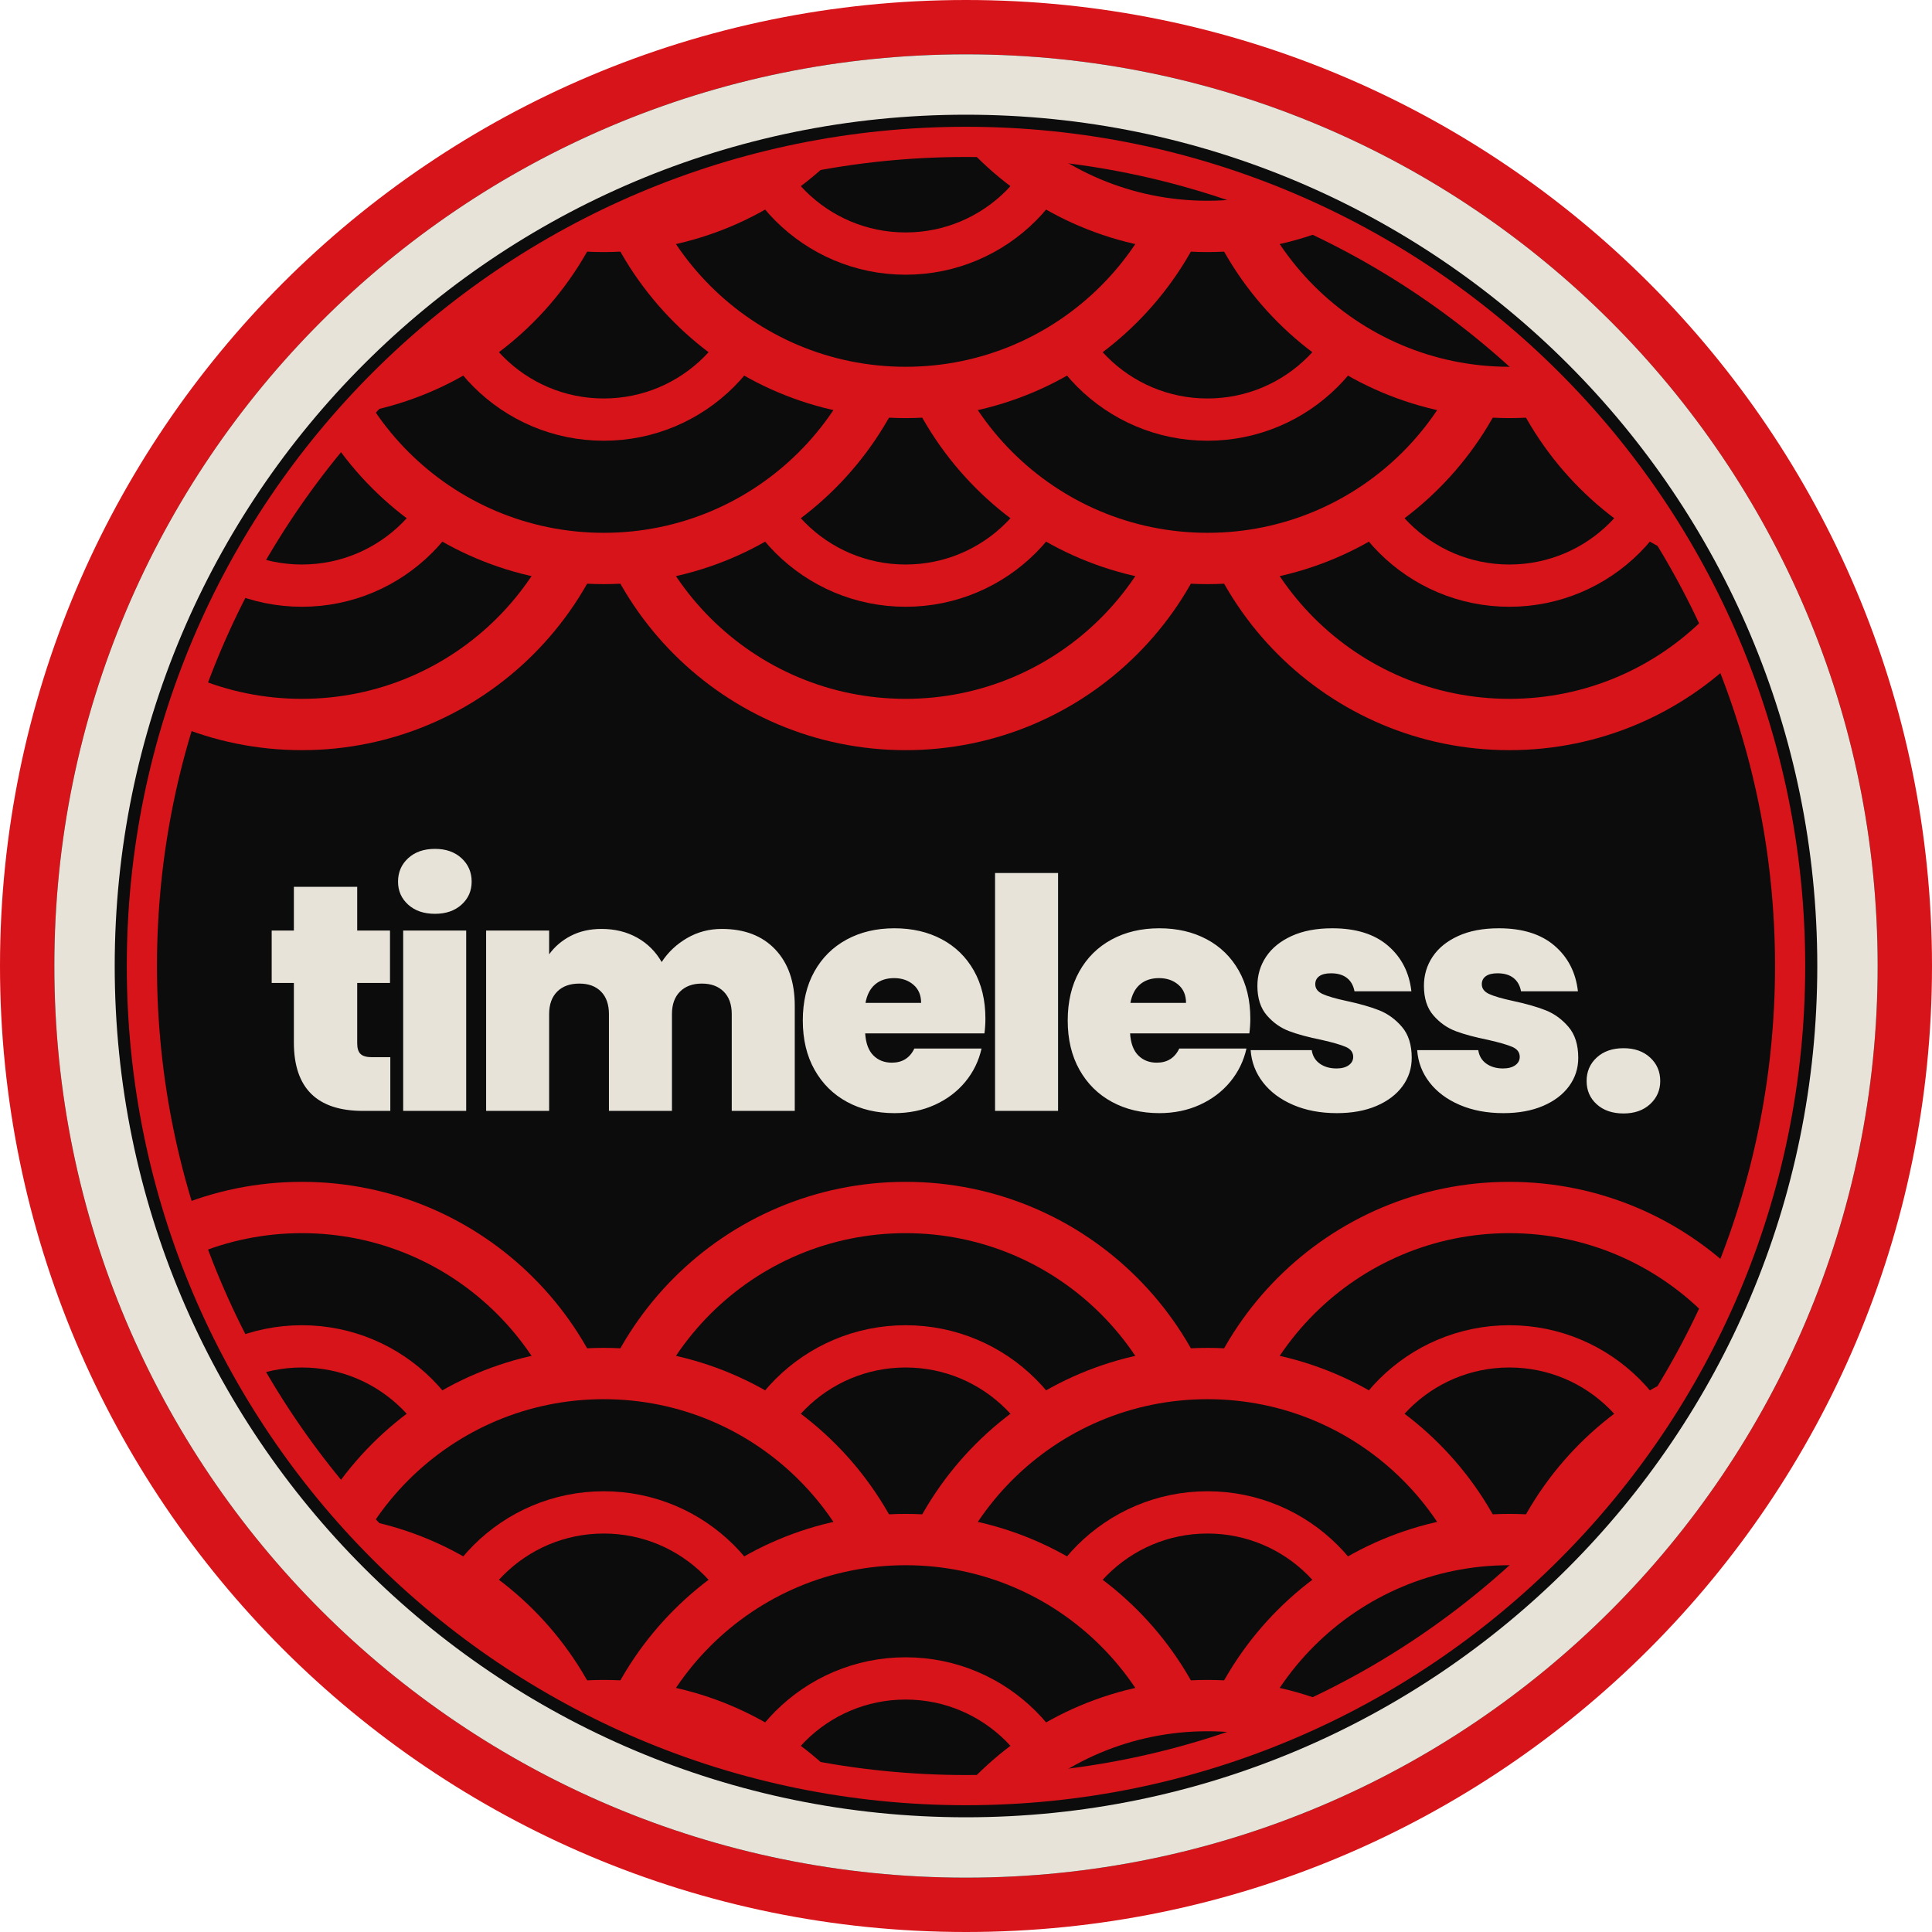
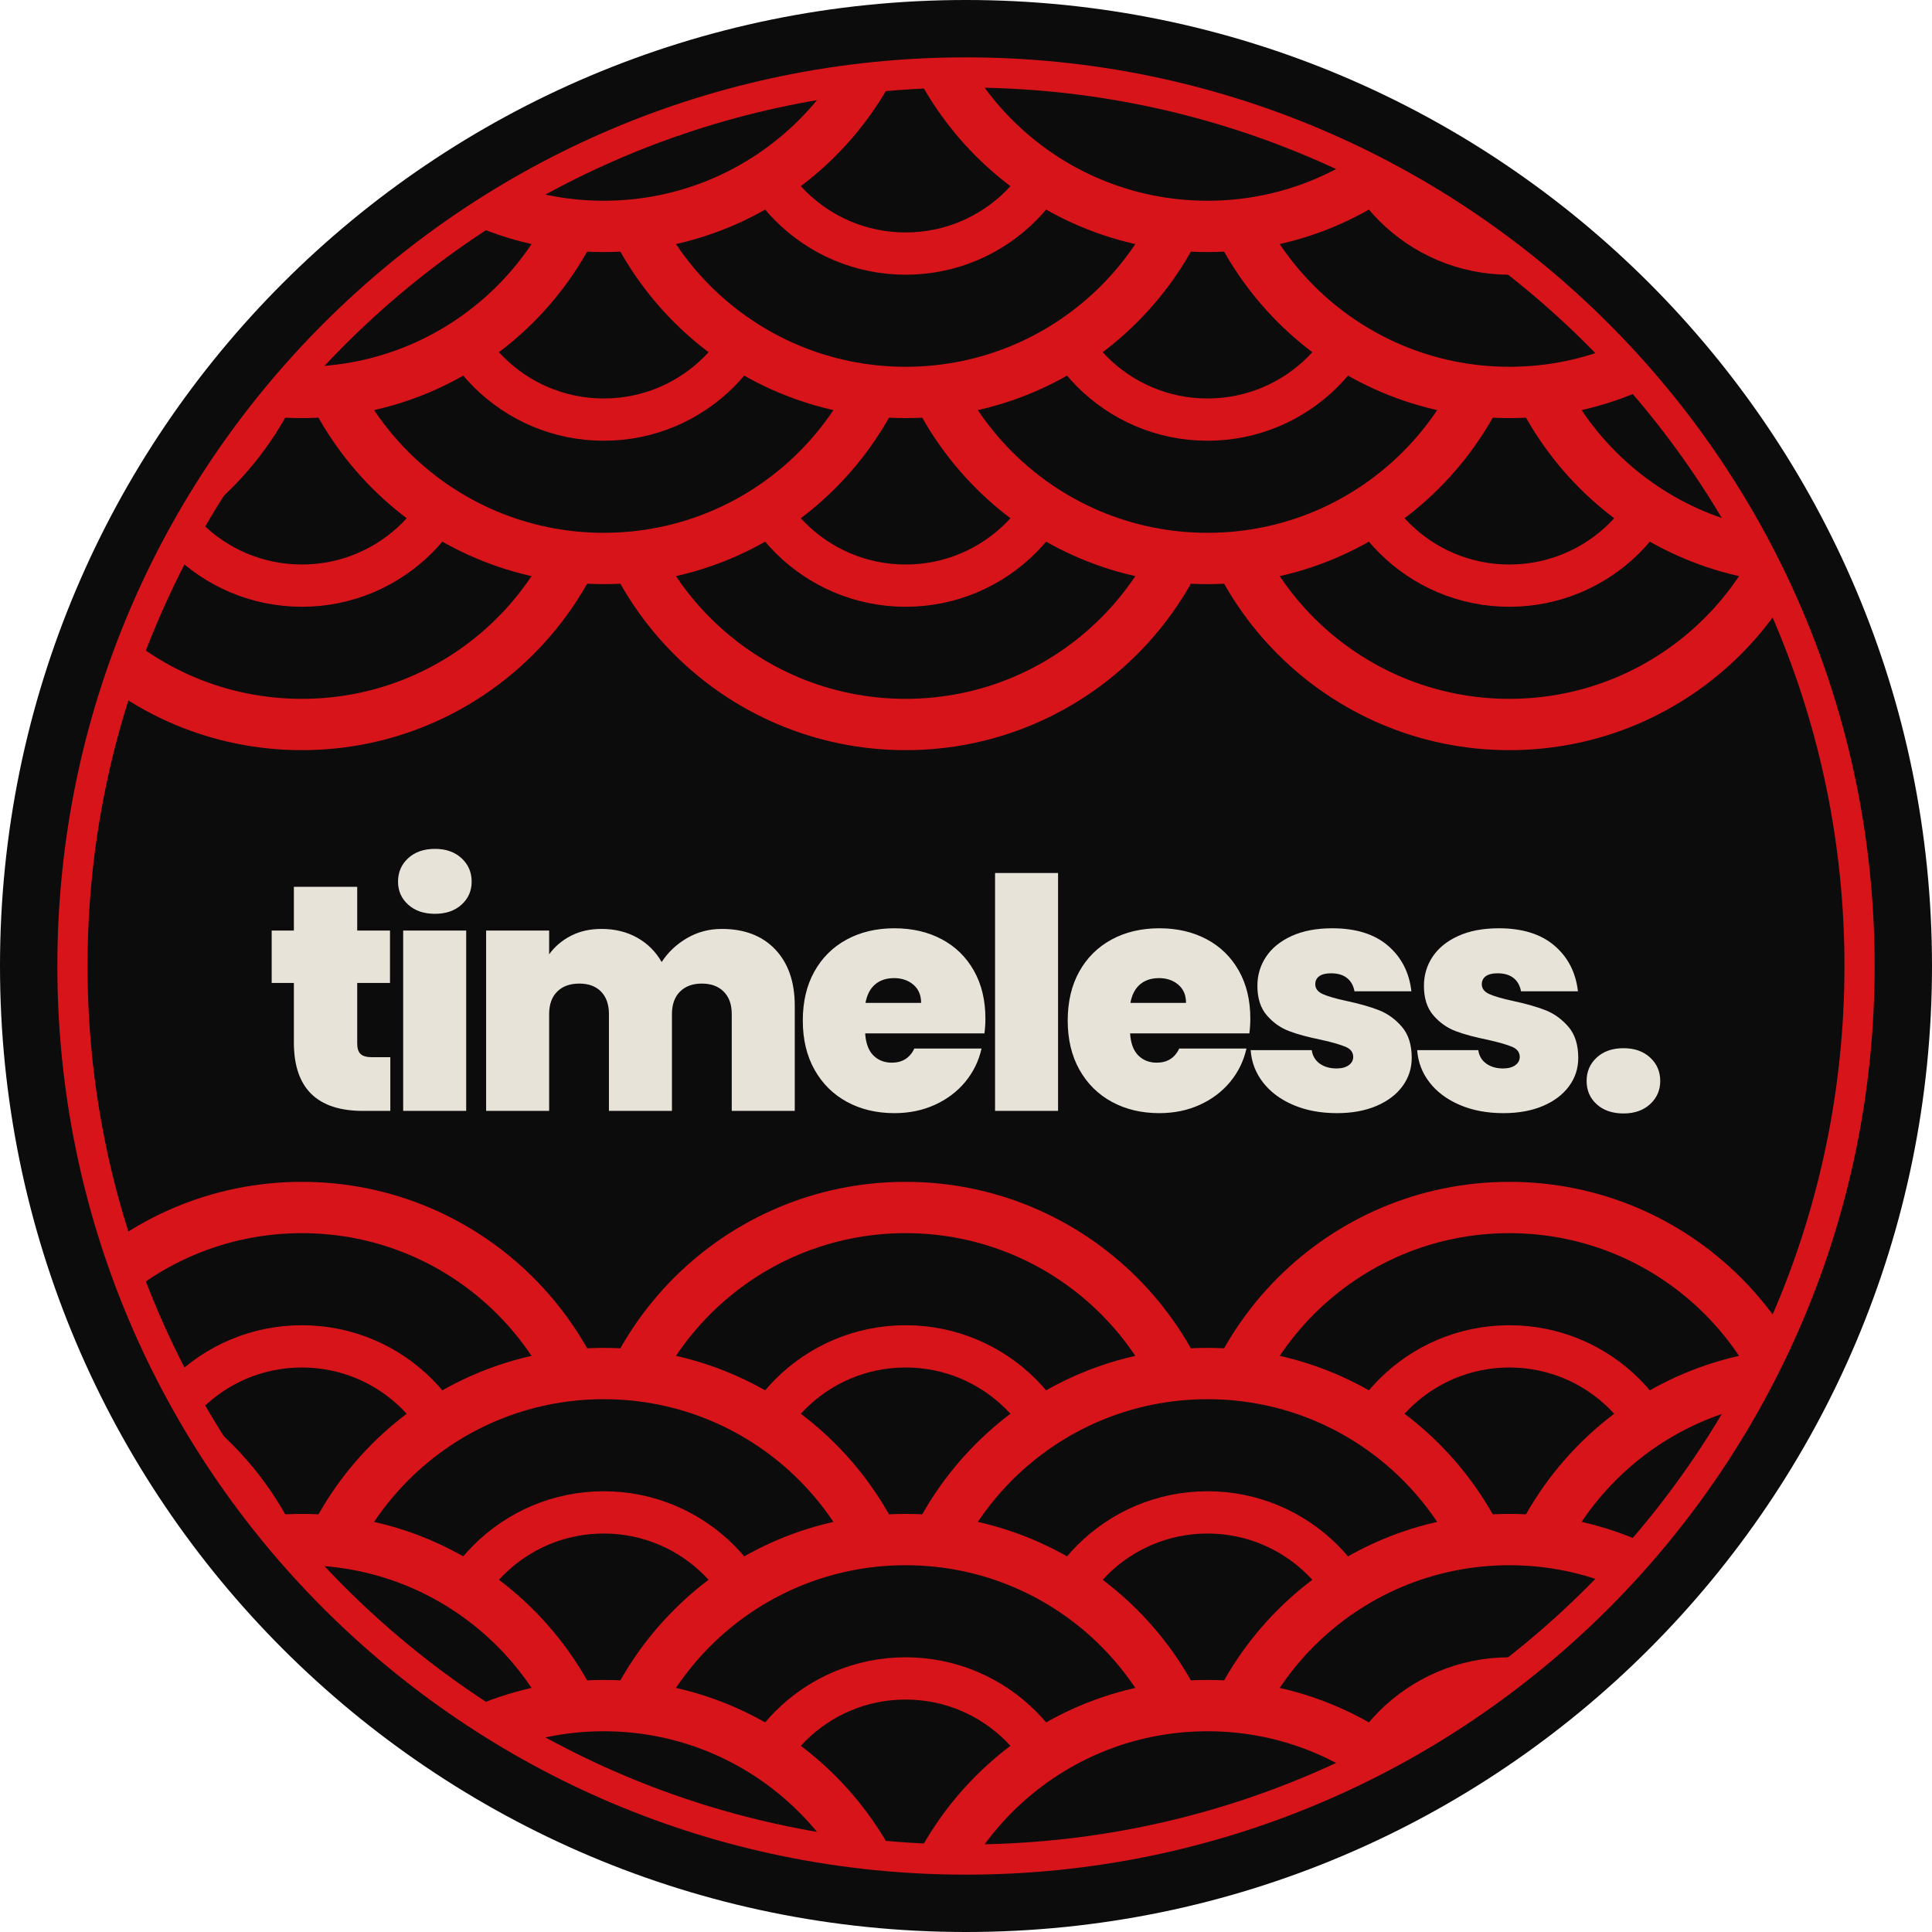
<svg xmlns="http://www.w3.org/2000/svg" viewBox="0 0 64 64">
  <defs>
    <clipPath id="c">
-       <circle cx="32" cy="32" r="27.5" />
+       <circle cx="32" cy="32" r="29.6" />
    </clipPath>
  </defs>
-   <circle cx="32" cy="32" r="31.9" fill="#0C0C0D" />
+   <circle cx="32" cy="32" r="32" fill="#0C0C0D" />
  <g clip-path="url(#c)">
    <g>
      <g transform="translate(-10 50)">
        <circle r="10" fill="#0C0C0D" />
        <circle r="10" fill="none" stroke="#D7141A" stroke-width="1.7" />
        <circle r="5.4" fill="none" stroke="#D7141A" stroke-width="1.4" />
      </g>
      <g transform="translate(10 50)">
        <circle r="10" fill="#0C0C0D" />
        <circle r="10" fill="none" stroke="#D7141A" stroke-width="1.7" />
        <circle r="5.4" fill="none" stroke="#D7141A" stroke-width="1.4" />
      </g>
      <g transform="translate(30 50)">
        <circle r="10" fill="#0C0C0D" />
        <circle r="10" fill="none" stroke="#D7141A" stroke-width="1.7" />
        <circle r="5.4" fill="none" stroke="#D7141A" stroke-width="1.4" />
      </g>
      <g transform="translate(50 50)">
        <circle r="10" fill="#0C0C0D" />
        <circle r="10" fill="none" stroke="#D7141A" stroke-width="1.7" />
        <circle r="5.4" fill="none" stroke="#D7141A" stroke-width="1.4" />
      </g>
      <g transform="translate(70 50)">
        <circle r="10" fill="#0C0C0D" />
        <circle r="10" fill="none" stroke="#D7141A" stroke-width="1.7" />
        <circle r="5.4" fill="none" stroke="#D7141A" stroke-width="1.4" />
      </g>
      <g transform="translate(0 55.5)">
        <circle r="10" fill="#0C0C0D" />
        <circle r="10" fill="none" stroke="#D7141A" stroke-width="1.7" />
        <circle r="5.4" fill="none" stroke="#D7141A" stroke-width="1.4" />
      </g>
      <g transform="translate(20 55.5)">
        <circle r="10" fill="#0C0C0D" />
        <circle r="10" fill="none" stroke="#D7141A" stroke-width="1.7" />
        <circle r="5.4" fill="none" stroke="#D7141A" stroke-width="1.4" />
      </g>
      <g transform="translate(40 55.5)">
        <circle r="10" fill="#0C0C0D" />
        <circle r="10" fill="none" stroke="#D7141A" stroke-width="1.7" />
        <circle r="5.4" fill="none" stroke="#D7141A" stroke-width="1.4" />
      </g>
      <g transform="translate(60 55.5)">
        <circle r="10" fill="#0C0C0D" />
        <circle r="10" fill="none" stroke="#D7141A" stroke-width="1.7" />
        <circle r="5.4" fill="none" stroke="#D7141A" stroke-width="1.4" />
      </g>
      <g transform="translate(80 55.5)">
        <circle r="10" fill="#0C0C0D" />
        <circle r="10" fill="none" stroke="#D7141A" stroke-width="1.7" />
        <circle r="5.4" fill="none" stroke="#D7141A" stroke-width="1.4" />
      </g>
      <g transform="translate(-10 61)">
        <circle r="10" fill="#0C0C0D" />
        <circle r="10" fill="none" stroke="#D7141A" stroke-width="1.7" />
        <circle r="5.4" fill="none" stroke="#D7141A" stroke-width="1.4" />
      </g>
      <g transform="translate(10 61)">
        <circle r="10" fill="#0C0C0D" />
        <circle r="10" fill="none" stroke="#D7141A" stroke-width="1.7" />
        <circle r="5.4" fill="none" stroke="#D7141A" stroke-width="1.4" />
      </g>
      <g transform="translate(30 61)">
        <circle r="10" fill="#0C0C0D" />
        <circle r="10" fill="none" stroke="#D7141A" stroke-width="1.7" />
        <circle r="5.4" fill="none" stroke="#D7141A" stroke-width="1.4" />
      </g>
      <g transform="translate(50 61)">
        <circle r="10" fill="#0C0C0D" />
        <circle r="10" fill="none" stroke="#D7141A" stroke-width="1.7" />
        <circle r="5.4" fill="none" stroke="#D7141A" stroke-width="1.4" />
      </g>
      <g transform="translate(70 61)">
        <circle r="10" fill="#0C0C0D" />
        <circle r="10" fill="none" stroke="#D7141A" stroke-width="1.7" />
        <circle r="5.4" fill="none" stroke="#D7141A" stroke-width="1.4" />
      </g>
      <g transform="translate(0 66.5)">
        <circle r="10" fill="#0C0C0D" />
        <circle r="10" fill="none" stroke="#D7141A" stroke-width="1.7" />
        <circle r="5.4" fill="none" stroke="#D7141A" stroke-width="1.4" />
      </g>
      <g transform="translate(20 66.5)">
        <circle r="10" fill="#0C0C0D" />
        <circle r="10" fill="none" stroke="#D7141A" stroke-width="1.7" />
        <circle r="5.4" fill="none" stroke="#D7141A" stroke-width="1.4" />
      </g>
      <g transform="translate(40 66.5)">
        <circle r="10" fill="#0C0C0D" />
        <circle r="10" fill="none" stroke="#D7141A" stroke-width="1.7" />
        <circle r="5.4" fill="none" stroke="#D7141A" stroke-width="1.4" />
      </g>
      <g transform="translate(60 66.5)">
        <circle r="10" fill="#0C0C0D" />
        <circle r="10" fill="none" stroke="#D7141A" stroke-width="1.7" />
        <circle r="5.4" fill="none" stroke="#D7141A" stroke-width="1.4" />
      </g>
      <g transform="translate(80 66.5)">
        <circle r="10" fill="#0C0C0D" />
        <circle r="10" fill="none" stroke="#D7141A" stroke-width="1.7" />
        <circle r="5.4" fill="none" stroke="#D7141A" stroke-width="1.4" />
      </g>
      <g transform="translate(-10 72)">
        <circle r="10" fill="#0C0C0D" />
        <circle r="10" fill="none" stroke="#D7141A" stroke-width="1.7" />
        <circle r="5.4" fill="none" stroke="#D7141A" stroke-width="1.4" />
      </g>
      <g transform="translate(10 72)">
        <circle r="10" fill="#0C0C0D" />
        <circle r="10" fill="none" stroke="#D7141A" stroke-width="1.7" />
        <circle r="5.4" fill="none" stroke="#D7141A" stroke-width="1.4" />
      </g>
      <g transform="translate(30 72)">
        <circle r="10" fill="#0C0C0D" />
        <circle r="10" fill="none" stroke="#D7141A" stroke-width="1.7" />
        <circle r="5.4" fill="none" stroke="#D7141A" stroke-width="1.4" />
      </g>
      <g transform="translate(50 72)">
        <circle r="10" fill="#0C0C0D" />
        <circle r="10" fill="none" stroke="#D7141A" stroke-width="1.7" />
        <circle r="5.4" fill="none" stroke="#D7141A" stroke-width="1.4" />
      </g>
      <g transform="translate(70 72)">
        <circle r="10" fill="#0C0C0D" />
        <circle r="10" fill="none" stroke="#D7141A" stroke-width="1.7" />
        <circle r="5.4" fill="none" stroke="#D7141A" stroke-width="1.4" />
      </g>
      <g transform="translate(0 77.5)">
        <circle r="10" fill="#0C0C0D" />
        <circle r="10" fill="none" stroke="#D7141A" stroke-width="1.7" />
        <circle r="5.4" fill="none" stroke="#D7141A" stroke-width="1.4" />
      </g>
      <g transform="translate(20 77.5)">
        <circle r="10" fill="#0C0C0D" />
        <circle r="10" fill="none" stroke="#D7141A" stroke-width="1.7" />
        <circle r="5.4" fill="none" stroke="#D7141A" stroke-width="1.4" />
      </g>
      <g transform="translate(40 77.5)">
        <circle r="10" fill="#0C0C0D" />
        <circle r="10" fill="none" stroke="#D7141A" stroke-width="1.7" />
        <circle r="5.4" fill="none" stroke="#D7141A" stroke-width="1.4" />
      </g>
      <g transform="translate(60 77.5)">
        <circle r="10" fill="#0C0C0D" />
        <circle r="10" fill="none" stroke="#D7141A" stroke-width="1.7" />
        <circle r="5.4" fill="none" stroke="#D7141A" stroke-width="1.4" />
      </g>
      <g transform="translate(80 77.5)">
        <circle r="10" fill="#0C0C0D" />
        <circle r="10" fill="none" stroke="#D7141A" stroke-width="1.7" />
        <circle r="5.4" fill="none" stroke="#D7141A" stroke-width="1.4" />
      </g>
      <g transform="translate(-10 83)">
        <circle r="10" fill="#0C0C0D" />
        <circle r="10" fill="none" stroke="#D7141A" stroke-width="1.7" />
        <circle r="5.4" fill="none" stroke="#D7141A" stroke-width="1.4" />
      </g>
      <g transform="translate(10 83)">
        <circle r="10" fill="#0C0C0D" />
        <circle r="10" fill="none" stroke="#D7141A" stroke-width="1.7" />
        <circle r="5.4" fill="none" stroke="#D7141A" stroke-width="1.4" />
      </g>
      <g transform="translate(30 83)">
        <circle r="10" fill="#0C0C0D" />
        <circle r="10" fill="none" stroke="#D7141A" stroke-width="1.7" />
        <circle r="5.4" fill="none" stroke="#D7141A" stroke-width="1.4" />
      </g>
      <g transform="translate(50 83)">
        <circle r="10" fill="#0C0C0D" />
        <circle r="10" fill="none" stroke="#D7141A" stroke-width="1.7" />
        <circle r="5.4" fill="none" stroke="#D7141A" stroke-width="1.4" />
      </g>
      <g transform="translate(70 83)">
        <circle r="10" fill="#0C0C0D" />
        <circle r="10" fill="none" stroke="#D7141A" stroke-width="1.7" />
        <circle r="5.4" fill="none" stroke="#D7141A" stroke-width="1.4" />
      </g>
    </g>
    <g transform="matrix(1 0 0 -1 0 64)">
      <g transform="translate(-10 50)">
        <circle r="10" fill="#0C0C0D" />
        <circle r="10" fill="none" stroke="#D7141A" stroke-width="1.7" />
        <circle r="5.4" fill="none" stroke="#D7141A" stroke-width="1.4" />
      </g>
      <g transform="translate(10 50)">
        <circle r="10" fill="#0C0C0D" />
        <circle r="10" fill="none" stroke="#D7141A" stroke-width="1.7" />
        <circle r="5.4" fill="none" stroke="#D7141A" stroke-width="1.4" />
      </g>
      <g transform="translate(30 50)">
        <circle r="10" fill="#0C0C0D" />
        <circle r="10" fill="none" stroke="#D7141A" stroke-width="1.7" />
        <circle r="5.4" fill="none" stroke="#D7141A" stroke-width="1.4" />
      </g>
      <g transform="translate(50 50)">
        <circle r="10" fill="#0C0C0D" />
        <circle r="10" fill="none" stroke="#D7141A" stroke-width="1.7" />
        <circle r="5.4" fill="none" stroke="#D7141A" stroke-width="1.4" />
      </g>
      <g transform="translate(70 50)">
        <circle r="10" fill="#0C0C0D" />
        <circle r="10" fill="none" stroke="#D7141A" stroke-width="1.7" />
        <circle r="5.4" fill="none" stroke="#D7141A" stroke-width="1.4" />
      </g>
      <g transform="translate(0 55.5)">
        <circle r="10" fill="#0C0C0D" />
        <circle r="10" fill="none" stroke="#D7141A" stroke-width="1.7" />
        <circle r="5.4" fill="none" stroke="#D7141A" stroke-width="1.4" />
      </g>
      <g transform="translate(20 55.5)">
        <circle r="10" fill="#0C0C0D" />
        <circle r="10" fill="none" stroke="#D7141A" stroke-width="1.7" />
        <circle r="5.4" fill="none" stroke="#D7141A" stroke-width="1.4" />
      </g>
      <g transform="translate(40 55.5)">
        <circle r="10" fill="#0C0C0D" />
        <circle r="10" fill="none" stroke="#D7141A" stroke-width="1.7" />
        <circle r="5.4" fill="none" stroke="#D7141A" stroke-width="1.4" />
      </g>
      <g transform="translate(60 55.5)">
        <circle r="10" fill="#0C0C0D" />
        <circle r="10" fill="none" stroke="#D7141A" stroke-width="1.7" />
        <circle r="5.4" fill="none" stroke="#D7141A" stroke-width="1.4" />
      </g>
      <g transform="translate(80 55.5)">
        <circle r="10" fill="#0C0C0D" />
        <circle r="10" fill="none" stroke="#D7141A" stroke-width="1.7" />
        <circle r="5.4" fill="none" stroke="#D7141A" stroke-width="1.4" />
      </g>
      <g transform="translate(-10 61)">
        <circle r="10" fill="#0C0C0D" />
        <circle r="10" fill="none" stroke="#D7141A" stroke-width="1.7" />
        <circle r="5.4" fill="none" stroke="#D7141A" stroke-width="1.4" />
      </g>
      <g transform="translate(10 61)">
        <circle r="10" fill="#0C0C0D" />
        <circle r="10" fill="none" stroke="#D7141A" stroke-width="1.7" />
        <circle r="5.4" fill="none" stroke="#D7141A" stroke-width="1.4" />
      </g>
      <g transform="translate(30 61)">
        <circle r="10" fill="#0C0C0D" />
        <circle r="10" fill="none" stroke="#D7141A" stroke-width="1.7" />
        <circle r="5.4" fill="none" stroke="#D7141A" stroke-width="1.4" />
      </g>
      <g transform="translate(50 61)">
        <circle r="10" fill="#0C0C0D" />
        <circle r="10" fill="none" stroke="#D7141A" stroke-width="1.7" />
        <circle r="5.4" fill="none" stroke="#D7141A" stroke-width="1.4" />
      </g>
      <g transform="translate(70 61)">
        <circle r="10" fill="#0C0C0D" />
        <circle r="10" fill="none" stroke="#D7141A" stroke-width="1.7" />
        <circle r="5.4" fill="none" stroke="#D7141A" stroke-width="1.4" />
      </g>
      <g transform="translate(0 66.5)">
        <circle r="10" fill="#0C0C0D" />
        <circle r="10" fill="none" stroke="#D7141A" stroke-width="1.7" />
        <circle r="5.4" fill="none" stroke="#D7141A" stroke-width="1.4" />
      </g>
      <g transform="translate(20 66.5)">
        <circle r="10" fill="#0C0C0D" />
        <circle r="10" fill="none" stroke="#D7141A" stroke-width="1.7" />
        <circle r="5.4" fill="none" stroke="#D7141A" stroke-width="1.4" />
      </g>
      <g transform="translate(40 66.5)">
        <circle r="10" fill="#0C0C0D" />
        <circle r="10" fill="none" stroke="#D7141A" stroke-width="1.7" />
        <circle r="5.4" fill="none" stroke="#D7141A" stroke-width="1.4" />
      </g>
      <g transform="translate(60 66.5)">
        <circle r="10" fill="#0C0C0D" />
        <circle r="10" fill="none" stroke="#D7141A" stroke-width="1.7" />
        <circle r="5.4" fill="none" stroke="#D7141A" stroke-width="1.4" />
      </g>
      <g transform="translate(80 66.5)">
        <circle r="10" fill="#0C0C0D" />
        <circle r="10" fill="none" stroke="#D7141A" stroke-width="1.7" />
        <circle r="5.4" fill="none" stroke="#D7141A" stroke-width="1.4" />
      </g>
      <g transform="translate(-10 72)">
        <circle r="10" fill="#0C0C0D" />
        <circle r="10" fill="none" stroke="#D7141A" stroke-width="1.7" />
        <circle r="5.4" fill="none" stroke="#D7141A" stroke-width="1.4" />
      </g>
      <g transform="translate(10 72)">
        <circle r="10" fill="#0C0C0D" />
        <circle r="10" fill="none" stroke="#D7141A" stroke-width="1.7" />
        <circle r="5.4" fill="none" stroke="#D7141A" stroke-width="1.4" />
      </g>
      <g transform="translate(30 72)">
        <circle r="10" fill="#0C0C0D" />
        <circle r="10" fill="none" stroke="#D7141A" stroke-width="1.7" />
        <circle r="5.4" fill="none" stroke="#D7141A" stroke-width="1.4" />
      </g>
      <g transform="translate(50 72)">
        <circle r="10" fill="#0C0C0D" />
        <circle r="10" fill="none" stroke="#D7141A" stroke-width="1.7" />
        <circle r="5.4" fill="none" stroke="#D7141A" stroke-width="1.4" />
      </g>
      <g transform="translate(70 72)">
        <circle r="10" fill="#0C0C0D" />
        <circle r="10" fill="none" stroke="#D7141A" stroke-width="1.7" />
        <circle r="5.4" fill="none" stroke="#D7141A" stroke-width="1.4" />
      </g>
      <g transform="translate(0 77.5)">
        <circle r="10" fill="#0C0C0D" />
        <circle r="10" fill="none" stroke="#D7141A" stroke-width="1.7" />
        <circle r="5.4" fill="none" stroke="#D7141A" stroke-width="1.4" />
      </g>
      <g transform="translate(20 77.5)">
        <circle r="10" fill="#0C0C0D" />
        <circle r="10" fill="none" stroke="#D7141A" stroke-width="1.7" />
        <circle r="5.4" fill="none" stroke="#D7141A" stroke-width="1.4" />
      </g>
      <g transform="translate(40 77.5)">
        <circle r="10" fill="#0C0C0D" />
        <circle r="10" fill="none" stroke="#D7141A" stroke-width="1.7" />
        <circle r="5.4" fill="none" stroke="#D7141A" stroke-width="1.4" />
      </g>
      <g transform="translate(60 77.5)">
        <circle r="10" fill="#0C0C0D" />
        <circle r="10" fill="none" stroke="#D7141A" stroke-width="1.7" />
        <circle r="5.4" fill="none" stroke="#D7141A" stroke-width="1.4" />
      </g>
      <g transform="translate(80 77.5)">
        <circle r="10" fill="#0C0C0D" />
        <circle r="10" fill="none" stroke="#D7141A" stroke-width="1.7" />
        <circle r="5.4" fill="none" stroke="#D7141A" stroke-width="1.4" />
      </g>
      <g transform="translate(-10 83)">
        <circle r="10" fill="#0C0C0D" />
        <circle r="10" fill="none" stroke="#D7141A" stroke-width="1.7" />
        <circle r="5.4" fill="none" stroke="#D7141A" stroke-width="1.4" />
      </g>
      <g transform="translate(10 83)">
        <circle r="10" fill="#0C0C0D" />
        <circle r="10" fill="none" stroke="#D7141A" stroke-width="1.7" />
        <circle r="5.4" fill="none" stroke="#D7141A" stroke-width="1.4" />
      </g>
      <g transform="translate(30 83)">
        <circle r="10" fill="#0C0C0D" />
        <circle r="10" fill="none" stroke="#D7141A" stroke-width="1.7" />
        <circle r="5.4" fill="none" stroke="#D7141A" stroke-width="1.4" />
      </g>
      <g transform="translate(50 83)">
        <circle r="10" fill="#0C0C0D" />
        <circle r="10" fill="none" stroke="#D7141A" stroke-width="1.7" />
        <circle r="5.4" fill="none" stroke="#D7141A" stroke-width="1.4" />
      </g>
      <g transform="translate(70 83)">
        <circle r="10" fill="#0C0C0D" />
        <circle r="10" fill="none" stroke="#D7141A" stroke-width="1.7" />
        <circle r="5.4" fill="none" stroke="#D7141A" stroke-width="1.4" />
      </g>
    </g>
  </g>
  <path transform="translate(9.00 28.12) scale(0.01065)" d="M369 648V815H284Q69 815 69 602V417H0V254H69V118H266V254H368V417H266V605Q266 628 276.5 638.0Q287 648 312 648ZM393.0 102Q393.0 58 424.5 29.0Q456.0 0 508.0 0Q559.0 0 590.5 29.0Q622.0 58 622.0 102Q622.0 145 590.5 173.5Q559.0 202 508.0 202Q456.0 202 424.5 173.5Q393.0 145 393.0 102ZM605.0 254V815H409.0V254ZM1627.0 488V815H1431.0V514Q1431.0 469 1406.0 444.0Q1381.0 419 1338.0 419Q1295.0 419 1270.0 444.0Q1245.0 469 1245.0 514V815H1049.0V514Q1049.0 469 1024.5 444.0Q1000.0 419 957.0 419Q913.0 419 888.0 444.0Q863.0 469 863.0 514V815H667.0V254H863.0V328Q889.0 292 930.5 270.5Q972.0 249 1026.0 249Q1088.0 249 1136.5 276.0Q1185.0 303 1213.0 352Q1243.0 306 1292.0 277.5Q1341.0 249 1400.0 249Q1506.0 249 1566.5 313.0Q1627.0 377 1627.0 488ZM2217.0 574H1846.0Q1849.0 620 1871.5 642.5Q1894.0 665 1929.0 665Q1978.0 665 1999.0 621H2208.0Q2195.0 679 2157.5 724.5Q2120.0 770 2063.0 796.0Q2006.0 822 1937.0 822Q1854.0 822 1789.5 787.0Q1725.0 752 1688.5 687.0Q1652.0 622 1652.0 534Q1652.0 446 1688.0 381.5Q1724.0 317 1788.5 282.0Q1853.0 247 1937.0 247Q2020.0 247 2084.0 281.0Q2148.0 315 2184.0 378.5Q2220.0 442 2220.0 528Q2220.0 551 2217.0 574ZM2020.0 479Q2020.0 443 1996.0 422.5Q1972.0 402 1936.0 402Q1900.0 402 1877.0 421.5Q1854.0 441 1847.0 479ZM2446.0 75V815H2250.0V75ZM3041.0 574H2670.0Q2673.0 620 2695.5 642.5Q2718.0 665 2753.0 665Q2802.0 665 2823.0 621H3032.0Q3019.0 679 2981.5 724.5Q2944.0 770 2887.0 796.0Q2830.0 822 2761.0 822Q2678.0 822 2613.5 787.0Q2549.0 752 2512.5 687.0Q2476.0 622 2476.0 534Q2476.0 446 2512.0 381.5Q2548.0 317 2612.5 282.0Q2677.0 247 2761.0 247Q2844.0 247 2908.0 281.0Q2972.0 315 3008.0 378.5Q3044.0 442 3044.0 528Q3044.0 551 3041.0 574ZM2844.0 479Q2844.0 443 2820.0 422.5Q2796.0 402 2760.0 402Q2724.0 402 2701.0 421.5Q2678.0 441 2671.0 479ZM3045.0 626H3235.0Q3239.0 653 3260.0 668.0Q3281.0 683 3312.0 683Q3336.0 683 3350.0 673.0Q3364.0 663 3364.0 647Q3364.0 626 3341.0 616.0Q3318.0 606 3265.0 594Q3205.0 582 3165.0 567.0Q3125.0 552 3095.5 518.0Q3066.0 484 3066.0 426Q3066.0 376 3093.0 335.5Q3120.0 295 3172.5 271.0Q3225.0 247 3299.0 247Q3409.0 247 3472.0 301.0Q3535.0 355 3545.0 443H3368.0Q3363.0 416 3344.5 401.5Q3326.0 387 3295.0 387Q3271.0 387 3258.5 396.0Q3246.0 405 3246.0 421Q3246.0 441 3269.0 451.5Q3292.0 462 3343.0 473Q3404.0 486 3444.5 502.0Q3485.0 518 3515.5 553.5Q3546.0 589 3546.0 650Q3546.0 699 3517.5 738.0Q3489.0 777 3436.5 799.5Q3384.0 822 3313.0 822Q3237.0 822 3177.5 796.5Q3118.0 771 3083.5 726.5Q3049.0 682 3045.0 626ZM3563.0 626H3753.0Q3757.0 653 3778.0 668.0Q3799.0 683 3830.0 683Q3854.0 683 3868.0 673.0Q3882.0 663 3882.0 647Q3882.0 626 3859.0 616.0Q3836.0 606 3783.0 594Q3723.0 582 3683.0 567.0Q3643.0 552 3613.5 518.0Q3584.0 484 3584.0 426Q3584.0 376 3611.0 335.5Q3638.0 295 3690.5 271.0Q3743.0 247 3817.0 247Q3927.0 247 3990.0 301.0Q4053.0 355 4063.0 443H3886.0Q3881.0 416 3862.5 401.5Q3844.0 387 3813.0 387Q3789.0 387 3776.5 396.0Q3764.0 405 3764.0 421Q3764.0 441 3787.0 451.5Q3810.0 462 3861.0 473Q3922.0 486 3962.5 502.0Q4003.0 518 4033.5 553.5Q4064.0 589 4064.0 650Q4064.0 699 4035.5 738.0Q4007.0 777 3954.5 799.5Q3902.0 822 3831.0 822Q3755.0 822 3695.5 796.5Q3636.0 771 3601.5 726.5Q3567.0 682 3563.0 626ZM4090.0 722Q4090.0 678 4121.5 649.0Q4153.0 620 4205.0 620Q4256.0 620 4287.5 649.0Q4319.0 678 4319.0 722Q4319.0 765 4287.5 794.0Q4256.0 823 4205.0 823Q4153.0 823 4121.5 794.5Q4090.0 766 4090.0 722Z" fill="#E8E3D9" />
-   <circle cx="32" cy="32" r="31.1" fill="none" stroke="#D7141A" stroke-width="1.8" />
-   <circle cx="32" cy="32" r="29.2" fill="none" stroke="#E8E3D9" stroke-width="2" />
-   <circle cx="32" cy="32" r="27.3" fill="none" stroke="#D7141A" stroke-width="1" />
+   <circle cx="32" cy="32" r="29.6" fill="none" stroke="#D7141A" stroke-width="1" />
</svg>
